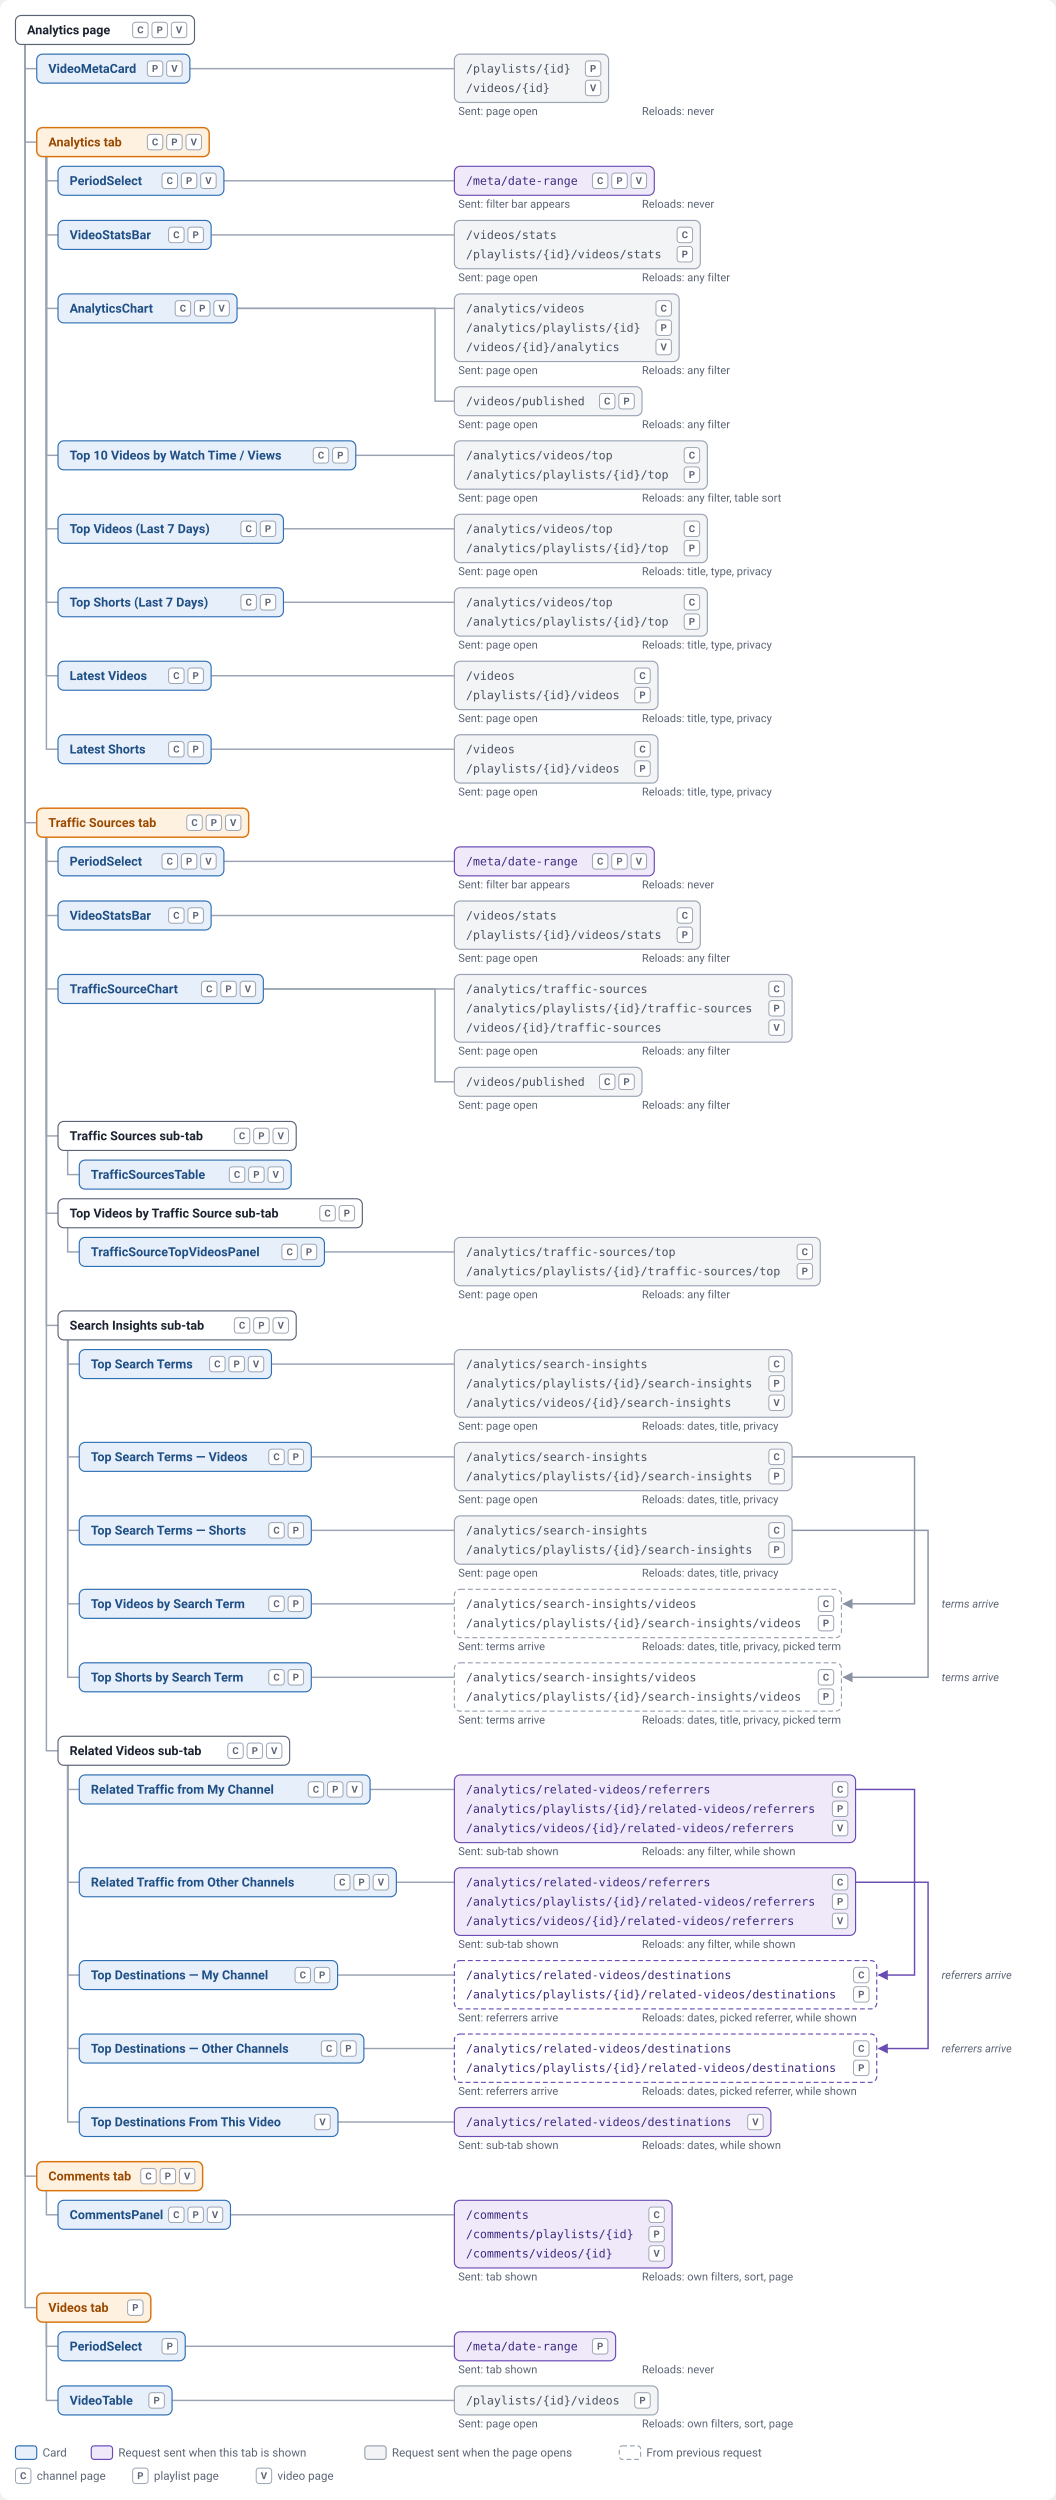
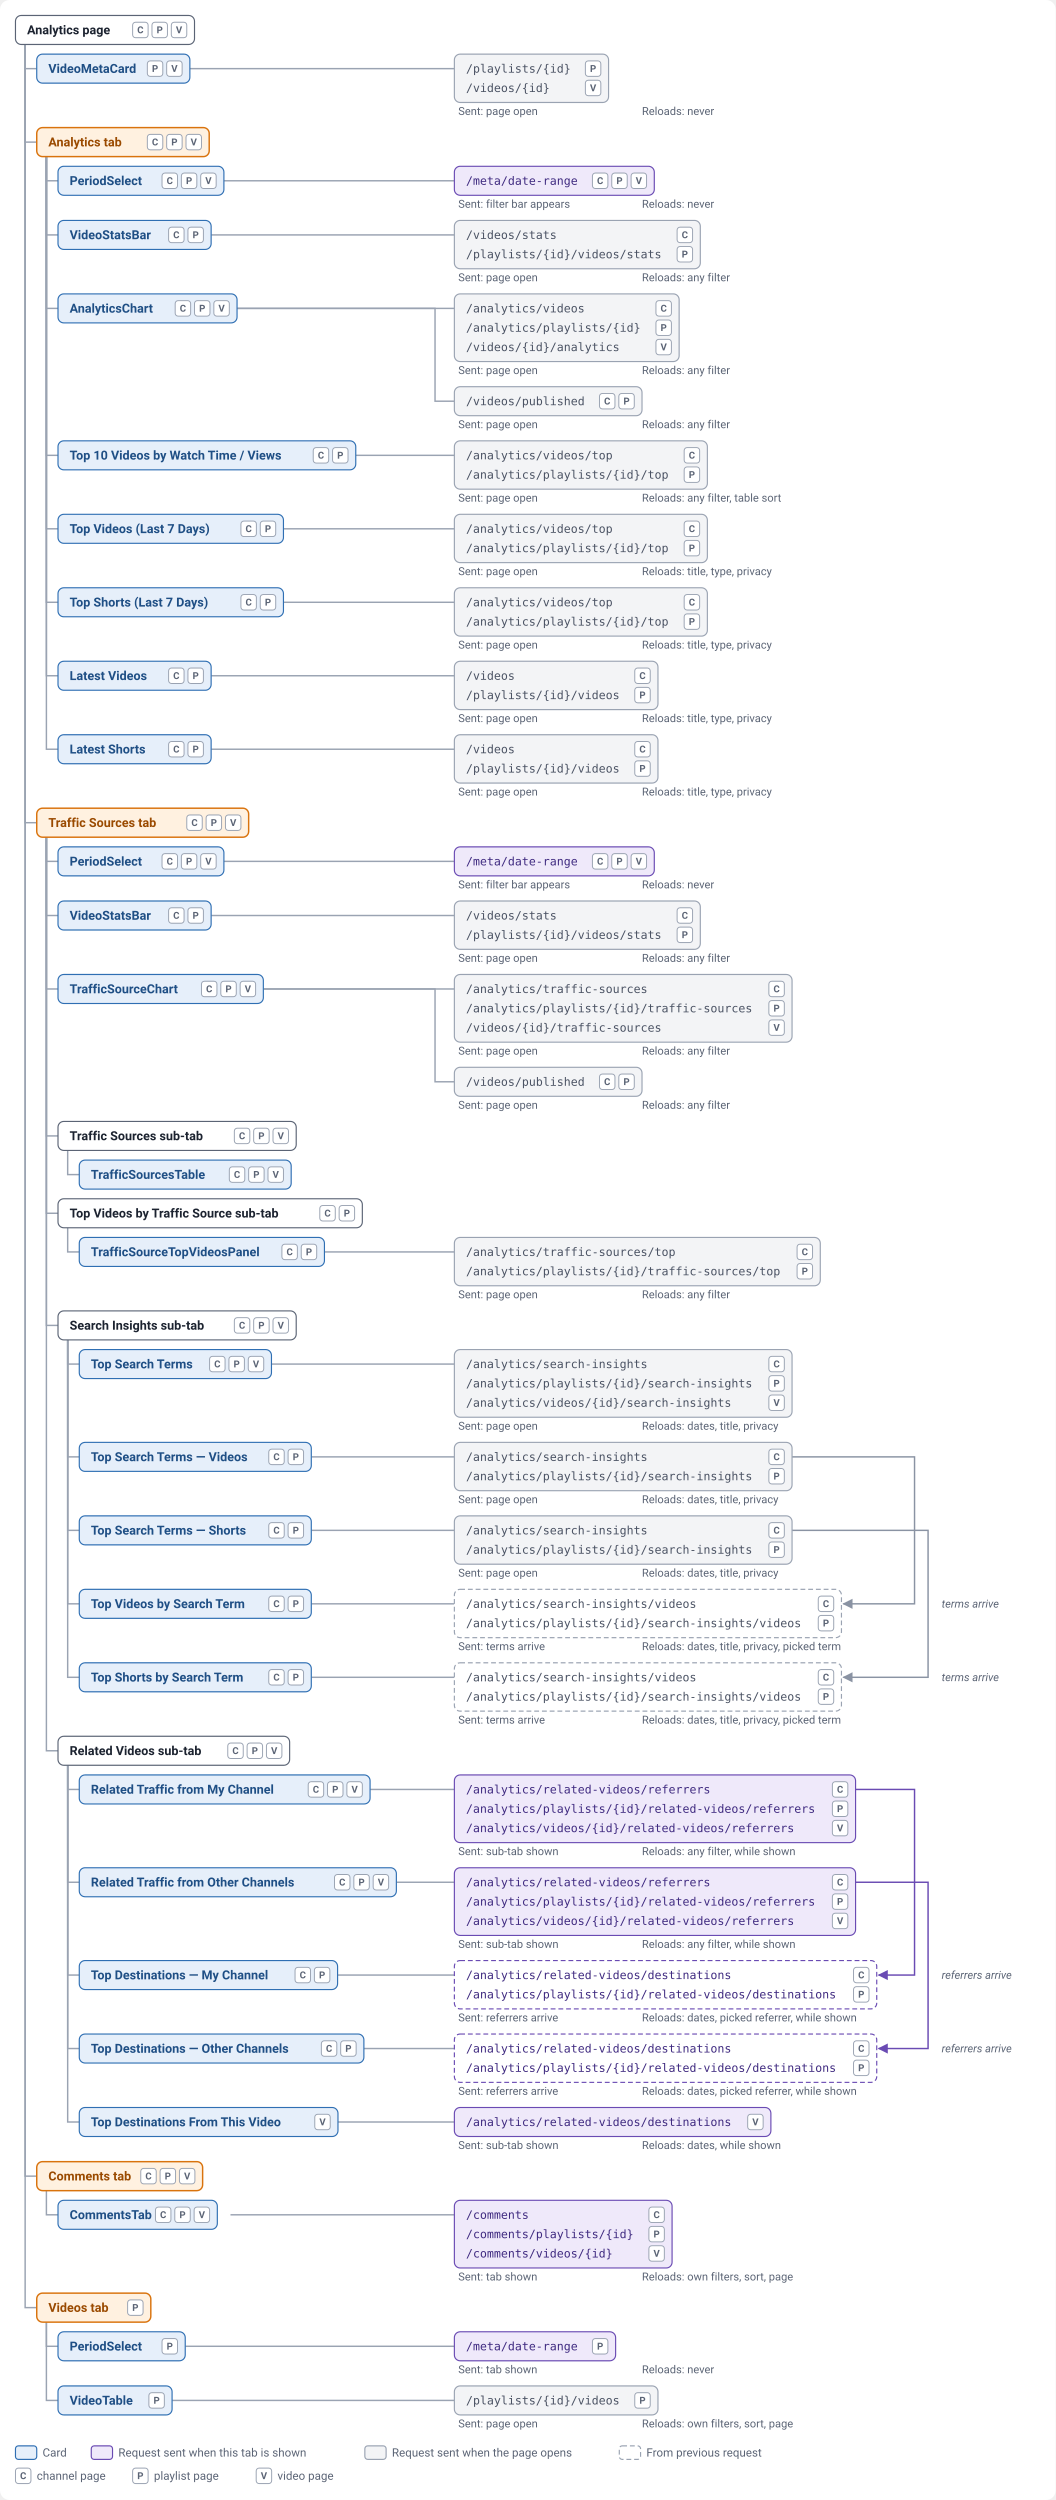
<svg xmlns="http://www.w3.org/2000/svg" width="1092" height="2586" viewBox="0 0 1092 2586" role="img" aria-label="Requests behind every part of the Analytics pages">
  <style>
  .bg { fill: #ffffff; }
  text { font-family: system-ui, -apple-system, "Segoe UI", Roboto, Arial, sans-serif; font-size: 13px; dominant-baseline: central; }
  .mono { font-family: ui-monospace, SFMono-Regular, Menlo, Consolas, monospace; font-size: 12px; }
  .edge { fill: none; stroke: #9aa3b2; stroke-width: 1.5; }
  .follow { fill: none; stroke: #6a4bb3; stroke-width: 1.5; }
  .follow-head { fill: #6a4bb3; }
  .follow.quiet { stroke: #8a93a3; } .follow-head.quiet { fill: #8a93a3; }
  .edge-label { font-size: 11.5px; font-style: italic; fill: #5b6475; }
  .note { font-size: 11.5px; fill: #5b6475; }
  .page rect, .sub rect { fill: #ffffff; stroke: #5b6475; stroke-width: 1.2; }
  .page text, .sub text { fill: #1c2330; font-weight: 600; }
  .card rect { fill: #e6effa; stroke: #2f6fb3; stroke-width: 1.2; } .card text { fill: #1f4f85; font-weight: 600; }
  .tab rect { fill: #fff1e0; stroke: #d9730d; stroke-width: 1.5; } .tab text { fill: #9a4a00; font-weight: 700; }
  .fire rect { fill: #efe9fa; stroke: #6a4bb3; stroke-width: 1.2; } .fire text { fill: #3f2a80; }
  .fire-after rect { fill: #ffffff; stroke: #6a4bb3; stroke-width: 1.2; stroke-dasharray: 5 3; } .fire-after text { fill: #3f2a80; }
  .press rect { fill: #e3f4ea; stroke: #2e8b57; stroke-width: 1.2; } .press text { fill: #1d5e3a; }
  .press-after rect { fill: #ffffff; stroke: #2e8b57; stroke-width: 1.2; stroke-dasharray: 5 3; } .press-after text { fill: #1d5e3a; }
  .follow.press { stroke: #2e8b57; } .follow-head.press { fill: #2e8b57; }
  .eager rect { fill: #f3f4f6; stroke: #9aa3b2; stroke-width: 1.2; } .eager text { fill: #4a5263; }
  .eager-after rect { fill: #ffffff; stroke: #9aa3b2; stroke-width: 1.2; stroke-dasharray: 5 3; } .eager-after text { fill: #4a5263; }
  .after rect { fill: none; stroke: #9aa3b2; stroke-width: 1.2; stroke-dasharray: 5 3; }
  g rect.badge { fill: #ffffff; stroke: #9aa3b2; stroke-width: 1; stroke-dasharray: none; }
  g text.badge-text { font-size: 10px; font-weight: 700; font-style: normal; fill: #5b6475; text-anchor: middle; }
  .legend-text { font-size: 12px; fill: #5b6475; }
  @media (prefers-color-scheme: dark) {
    .bg { fill: #1a1f27; } .edge { stroke: #5b6475; } .edge-label, .note, .legend-text { fill: #9aa3b2; }
    .follow { stroke: #b9a2f5; } .follow-head { fill: #b9a2f5; }
    .follow.quiet { stroke: #7a8394; } .follow-head.quiet { fill: #7a8394; }
    .page rect, .sub rect { fill: #1a1f27; stroke: #9aa3b2; }
    .page text, .sub text { fill: #e6e9ef; }
    .card rect { fill: #1b2a3d; stroke: #7db3ef; } .card text { fill: #a9cdf5; }
    .tab rect { fill: #3a2410; stroke: #f0a050; } .tab text { fill: #ffc58a; }
    .fire rect { fill: #2a2340; stroke: #b9a2f5; } .fire text { fill: #d6c9fb; }
    .fire-after rect { fill: #1a1f27; stroke: #b9a2f5; } .fire-after text { fill: #d6c9fb; }
    .press rect { fill: #17301f; stroke: #6fcf97; } .press text { fill: #a8e6c1; }
    .press-after rect { fill: #1a1f27; stroke: #6fcf97; } .press-after text { fill: #a8e6c1; }
    .follow.press { stroke: #6fcf97; } .follow-head.press { fill: #6fcf97; }
    .eager rect { fill: #232933; stroke: #5b6475; } .eager text { fill: #b4bccb; }
    .eager-after rect { fill: #1a1f27; stroke: #5b6475; } .eager-after text { fill: #b4bccb; }
    g rect.badge { fill: #1a1f27; stroke: #5b6475; } g text.badge-text { fill: #9aa3b2; }
  }
</style>
  <defs>
    <marker id="follow" viewBox="0 0 10 10" refX="9" refY="5" markerWidth="7" markerHeight="7" orient="auto">
      <path class="follow-head" d="M0,0 L10,5 L0,10 z" />
    </marker>
    <marker id="follow-press" viewBox="0 0 10 10" refX="9" refY="5" markerWidth="7" markerHeight="7" orient="auto">
      <path class="follow-head press" d="M0,0 L10,5 L0,10 z" />
    </marker>
    <marker id="follow-quiet" viewBox="0 0 10 10" refX="9" refY="5" markerWidth="7" markerHeight="7" orient="auto">
      <path class="follow-head quiet" d="M0,0 L10,5 L0,10 z" />
    </marker>
  </defs>
  <rect class="bg" width="1092" height="2586" rx="10" />
  <path class="edge" d="M26,46.0 V71.0 H38" />
  <path class="edge" d="M26,46.0 V147.0 H38" />
  <path class="edge" d="M26,46.0 V851.0 H38" />
  <path class="edge" d="M26,46.0 V2251.0 H38" />
  <path class="edge" d="M26,46.0 V2387.0 H38" />
  <path class="edge" d="M196.4,71.0 H450.0 V71.0 H470.0" />
  <path class="edge" d="M48,162.0 V187.0 H60" />
  <path class="edge" d="M48,162.0 V243.0 H60" />
  <path class="edge" d="M48,162.0 V319.0 H60" />
  <path class="edge" d="M48,162.0 V471.0 H60" />
  <path class="edge" d="M48,162.0 V547.0 H60" />
  <path class="edge" d="M48,162.0 V623.0 H60" />
  <path class="edge" d="M48,162.0 V699.0 H60" />
  <path class="edge" d="M48,162.0 V775.0 H60" />
  <path class="edge" d="M231.6,187.0 H450.0 V187.0 H470.0" />
  <path class="edge" d="M218.4,243.0 H450.0 V243.0 H470.0" />
  <path class="edge" d="M245.2,319.0 H450.0 V319.0 H470.0" />
  <path class="edge" d="M245.2,319.0 H450.0 V415.0 H470.0" />
  <path class="edge" d="M368.0,471.0 H450.0 V471.0 H470.0" />
  <path class="edge" d="M293.2,547.0 H450.0 V547.0 H470.0" />
  <path class="edge" d="M293.2,623.0 H450.0 V623.0 H470.0" />
  <path class="edge" d="M218.4,699.0 H450.0 V699.0 H470.0" />
  <path class="edge" d="M218.4,775.0 H450.0 V775.0 H470.0" />
  <path class="edge" d="M48,866.0 V891.0 H60" />
  <path class="edge" d="M48,866.0 V947.0 H60" />
  <path class="edge" d="M48,866.0 V1023.0 H60" />
  <path class="edge" d="M48,866.0 V1175.0 H60" />
  <path class="edge" d="M48,866.0 V1255.0 H60" />
  <path class="edge" d="M48,866.0 V1371.0 H60" />
  <path class="edge" d="M48,866.0 V1811.0 H60" />
  <path class="edge" d="M231.6,891.0 H450.0 V891.0 H470.0" />
  <path class="edge" d="M218.4,947.0 H450.0 V947.0 H470.0" />
  <path class="edge" d="M272.4,1023.0 H450.0 V1023.0 H470.0" />
  <path class="edge" d="M272.4,1023.0 H450.0 V1119.0 H470.0" />
  <path class="edge" d="M70,1190.0 V1215.0 H82" />
  <path class="edge" d="M70,1270.0 V1295.0 H82" />
  <path class="edge" d="M335.6,1295.0 H450.0 V1295.0 H470.0" />
  <path class="edge" d="M70,1386.0 V1411.0 H82" />
  <path class="edge" d="M70,1386.0 V1507.0 H82" />
  <path class="edge" d="M70,1386.0 V1583.0 H82" />
  <path class="edge" d="M70,1386.0 V1659.0 H82" />
  <path class="edge" d="M70,1386.0 V1735.0 H82" />
  <path class="edge" d="M280.8,1411.0 H450.0 V1411.0 H470.0" />
  <path class="edge" d="M322.0,1507.0 H450.0 V1507.0 H470.0" />
  <path class="edge" d="M322.0,1583.0 H450.0 V1583.0 H470.0" />
  <path class="edge" d="M322.0,1659.0 H450.0 V1659.0 H470.0" />
  <path class="edge" d="M322.0,1735.0 H450.0 V1735.0 H470.0" />
  <path class="edge" d="M70,1826.0 V1851.0 H82" />
  <path class="edge" d="M70,1826.0 V1947.0 H82" />
  <path class="edge" d="M70,1826.0 V2043.0 H82" />
  <path class="edge" d="M70,1826.0 V2119.0 H82" />
  <path class="edge" d="M70,1826.0 V2195.0 H82" />
  <path class="edge" d="M382.8,1851.0 H450.0 V1851.0 H470.0" />
  <path class="edge" d="M410.0,1947.0 H450.0 V1947.0 H470.0" />
  <path class="edge" d="M349.2,2043.0 H450.0 V2043.0 H470.0" />
  <path class="edge" d="M376.4,2119.0 H450.0 V2119.0 H470.0" />
  <path class="edge" d="M349.6,2195.0 H450.0 V2195.0 H470.0" />
  <path class="edge" d="M48,2266.0 V2291.0 H60" />
  <path class="edge" d="M238.4,2291.0 H450.0 V2291.0 H470.0" />
  <path class="edge" d="M48,2402.0 V2427.0 H60" />
  <path class="edge" d="M48,2402.0 V2483.0 H60" />
  <path class="edge" d="M191.6,2427.0 H450.0 V2427.0 H470.0" />
  <path class="edge" d="M178.0,2483.0 H450.0 V2483.0 H470.0" />
  <path class="follow quiet" d="M819.3,1507.0 H946.0 V1659.0 H872.4" marker-end="url(#follow-quiet)" />
  <text class="edge-label" x="974.0" y="1659.0">terms arrive</text>
  <path class="follow quiet" d="M819.3,1583.0 H960.0 V1735.0 H872.4" marker-end="url(#follow-quiet)" />
  <text class="edge-label" x="974.0" y="1735.0">terms arrive</text>
  <path class="follow" d="M885.0,1851.0 H946.0 V2043.0 H908.9" marker-end="url(#follow)" />
  <text class="edge-label" x="974.0" y="2043.0">referrers arrive</text>
  <path class="follow" d="M885.0,1947.0 H960.0 V2119.0 H908.9" marker-end="url(#follow)" />
  <text class="edge-label" x="974.0" y="2119.0">referrers arrive</text>
  <g class="page">
    <rect x="16" y="16.0" width="185.2" height="30" rx="6" />
    <text x="28" y="31.0">Analytics page</text>
    <rect class="badge" x="137.2" y="23.0" width="16" height="16" rx="3" />
    <text class="badge-text" x="145.2" y="31.0">C</text>
    <rect class="badge" x="157.2" y="23.0" width="16" height="16" rx="3" />
    <text class="badge-text" x="165.2" y="31.0">P</text>
    <rect class="badge" x="177.2" y="23.0" width="16" height="16" rx="3" />
    <text class="badge-text" x="185.2" y="31.0">V</text>
  </g>
  <g class="card">
    <rect x="38" y="56.0" width="158.4" height="30" rx="6" />
    <text x="50" y="71.0">VideoMetaCard</text>
    <rect class="badge" x="152.4" y="63.0" width="16" height="16" rx="3" />
    <text class="badge-text" x="160.4" y="71.0">P</text>
    <rect class="badge" x="172.4" y="63.0" width="16" height="16" rx="3" />
    <text class="badge-text" x="180.4" y="71.0">V</text>
  </g>
  <g class="eager">
    <rect x="470.0" y="56.0" width="159.5" height="50" rx="6" />
    <text class="mono" x="482.0" y="71.0">/playlists/{id}</text>
    <rect class="badge" x="605.5" y="63.0" width="16" height="16" rx="3" />
    <text class="badge-text" x="613.5" y="71.0">P</text>
    <text class="mono" x="482.0" y="91.0">/videos/{id}</text>
    <rect class="badge" x="605.5" y="83.0" width="16" height="16" rx="3" />
    <text class="badge-text" x="613.5" y="91.0">V</text>
  </g>
  <text class="note" x="474.0" y="115.0">Sent: page open</text>
  <text class="note" x="664.0" y="115.0">Reloads: never</text>
  <g class="tab">
    <rect x="38" y="132.0" width="178.4" height="30" rx="6" />
    <text x="50" y="147.0">Analytics tab</text>
    <rect class="badge" x="152.4" y="139.0" width="16" height="16" rx="3" />
    <text class="badge-text" x="160.4" y="147.0">C</text>
    <rect class="badge" x="172.4" y="139.0" width="16" height="16" rx="3" />
    <text class="badge-text" x="180.4" y="147.0">P</text>
    <rect class="badge" x="192.4" y="139.0" width="16" height="16" rx="3" />
    <text class="badge-text" x="200.4" y="147.0">V</text>
  </g>
  <g class="card">
    <rect x="60" y="172.0" width="171.6" height="30" rx="6" />
    <text x="72" y="187.0">PeriodSelect</text>
    <rect class="badge" x="167.6" y="179.0" width="16" height="16" rx="3" />
    <text class="badge-text" x="175.6" y="187.0">C</text>
    <rect class="badge" x="187.6" y="179.0" width="16" height="16" rx="3" />
    <text class="badge-text" x="195.6" y="187.0">P</text>
    <rect class="badge" x="207.6" y="179.0" width="16" height="16" rx="3" />
    <text class="badge-text" x="215.6" y="187.0">V</text>
  </g>
  <g class="fire">
    <rect x="470.0" y="172.0" width="206.8" height="30" rx="6" />
    <text class="mono" x="482.0" y="187.0">/meta/date-range</text>
    <rect class="badge" x="612.8" y="179.0" width="16" height="16" rx="3" />
    <text class="badge-text" x="620.8" y="187.0">C</text>
    <rect class="badge" x="632.8" y="179.0" width="16" height="16" rx="3" />
    <text class="badge-text" x="640.8" y="187.0">P</text>
    <rect class="badge" x="652.8" y="179.0" width="16" height="16" rx="3" />
    <text class="badge-text" x="660.8" y="187.0">V</text>
  </g>
  <text class="note" x="474.0" y="211.0">Sent: filter bar appears</text>
  <text class="note" x="664.0" y="211.0">Reloads: never</text>
  <g class="card">
    <rect x="60" y="228.0" width="158.4" height="30" rx="6" />
    <text x="72" y="243.0">VideoStatsBar</text>
    <rect class="badge" x="174.4" y="235.0" width="16" height="16" rx="3" />
    <text class="badge-text" x="182.4" y="243.0">C</text>
    <rect class="badge" x="194.4" y="235.0" width="16" height="16" rx="3" />
    <text class="badge-text" x="202.4" y="243.0">P</text>
  </g>
  <g class="eager">
    <rect x="470.0" y="228.0" width="254.4" height="50" rx="6" />
    <text class="mono" x="482.0" y="243.0">/videos/stats</text>
    <rect class="badge" x="700.4" y="235.0" width="16" height="16" rx="3" />
    <text class="badge-text" x="708.4" y="243.0">C</text>
    <text class="mono" x="482.0" y="263.0">/playlists/{id}/videos/stats</text>
    <rect class="badge" x="700.4" y="255.0" width="16" height="16" rx="3" />
    <text class="badge-text" x="708.4" y="263.0">P</text>
  </g>
  <text class="note" x="474.0" y="287.0">Sent: page open</text>
  <text class="note" x="664.0" y="287.0">Reloads: any filter</text>
  <g class="card">
    <rect x="60" y="304.0" width="185.2" height="30" rx="6" />
    <text x="72" y="319.0">AnalyticsChart</text>
    <rect class="badge" x="181.2" y="311.0" width="16" height="16" rx="3" />
    <text class="badge-text" x="189.2" y="319.0">C</text>
    <rect class="badge" x="201.2" y="311.0" width="16" height="16" rx="3" />
    <text class="badge-text" x="209.2" y="319.0">P</text>
    <rect class="badge" x="221.2" y="311.0" width="16" height="16" rx="3" />
    <text class="badge-text" x="229.2" y="319.0">V</text>
  </g>
  <g class="eager">
    <rect x="470.0" y="304.0" width="232.5" height="70" rx="6" />
    <text class="mono" x="482.0" y="319.0">/analytics/videos</text>
    <rect class="badge" x="678.5" y="311.0" width="16" height="16" rx="3" />
    <text class="badge-text" x="686.5" y="319.0">C</text>
    <text class="mono" x="482.0" y="339.0">/analytics/playlists/{id}</text>
    <rect class="badge" x="678.5" y="331.0" width="16" height="16" rx="3" />
    <text class="badge-text" x="686.5" y="339.0">P</text>
    <text class="mono" x="482.0" y="359.0">/videos/{id}/analytics</text>
    <rect class="badge" x="678.5" y="351.0" width="16" height="16" rx="3" />
    <text class="badge-text" x="686.5" y="359.0">V</text>
  </g>
  <text class="note" x="474.0" y="383.0">Sent: page open</text>
  <text class="note" x="664.0" y="383.0">Reloads: any filter</text>
  <g class="eager">
    <rect x="470.0" y="400.0" width="194.1" height="30" rx="6" />
    <text class="mono" x="482.0" y="415.0">/videos/published</text>
    <rect class="badge" x="620.1" y="407.0" width="16" height="16" rx="3" />
    <text class="badge-text" x="628.1" y="415.0">C</text>
    <rect class="badge" x="640.1" y="407.0" width="16" height="16" rx="3" />
    <text class="badge-text" x="648.1" y="415.0">P</text>
  </g>
  <text class="note" x="474.0" y="439.0">Sent: page open</text>
  <text class="note" x="664.0" y="439.0">Reloads: any filter</text>
  <g class="card">
    <rect x="60" y="456.0" width="308.0" height="30" rx="6" />
    <text x="72" y="471.0">Top 10 Videos by Watch Time / Views</text>
    <rect class="badge" x="324.0" y="463.0" width="16" height="16" rx="3" />
    <text class="badge-text" x="332.0" y="471.0">C</text>
    <rect class="badge" x="344.0" y="463.0" width="16" height="16" rx="3" />
    <text class="badge-text" x="352.0" y="471.0">P</text>
  </g>
  <g class="eager">
    <rect x="470.0" y="456.0" width="261.7" height="50" rx="6" />
    <text class="mono" x="482.0" y="471.0">/analytics/videos/top</text>
    <rect class="badge" x="707.7" y="463.0" width="16" height="16" rx="3" />
    <text class="badge-text" x="715.7" y="471.0">C</text>
    <text class="mono" x="482.0" y="491.0">/analytics/playlists/{id}/top</text>
    <rect class="badge" x="707.7" y="483.0" width="16" height="16" rx="3" />
    <text class="badge-text" x="715.7" y="491.0">P</text>
  </g>
  <text class="note" x="474.0" y="515.0">Sent: page open</text>
  <text class="note" x="664.0" y="515.0">Reloads: any filter, table sort</text>
  <g class="card">
    <rect x="60" y="532.0" width="233.2" height="30" rx="6" />
    <text x="72" y="547.0">Top Videos (Last 7 Days)</text>
    <rect class="badge" x="249.2" y="539.0" width="16" height="16" rx="3" />
    <text class="badge-text" x="257.2" y="547.0">C</text>
    <rect class="badge" x="269.2" y="539.0" width="16" height="16" rx="3" />
    <text class="badge-text" x="277.2" y="547.0">P</text>
  </g>
  <g class="eager">
    <rect x="470.0" y="532.0" width="261.7" height="50" rx="6" />
    <text class="mono" x="482.0" y="547.0">/analytics/videos/top</text>
    <rect class="badge" x="707.7" y="539.0" width="16" height="16" rx="3" />
    <text class="badge-text" x="715.7" y="547.0">C</text>
    <text class="mono" x="482.0" y="567.0">/analytics/playlists/{id}/top</text>
    <rect class="badge" x="707.7" y="559.0" width="16" height="16" rx="3" />
    <text class="badge-text" x="715.7" y="567.0">P</text>
  </g>
  <text class="note" x="474.0" y="591.0">Sent: page open</text>
  <text class="note" x="664.0" y="591.0">Reloads: title, type, privacy</text>
  <g class="card">
    <rect x="60" y="608.0" width="233.2" height="30" rx="6" />
    <text x="72" y="623.0">Top Shorts (Last 7 Days)</text>
    <rect class="badge" x="249.2" y="615.0" width="16" height="16" rx="3" />
    <text class="badge-text" x="257.2" y="623.0">C</text>
    <rect class="badge" x="269.2" y="615.0" width="16" height="16" rx="3" />
    <text class="badge-text" x="277.2" y="623.0">P</text>
  </g>
  <g class="eager">
    <rect x="470.0" y="608.0" width="261.7" height="50" rx="6" />
    <text class="mono" x="482.0" y="623.0">/analytics/videos/top</text>
    <rect class="badge" x="707.7" y="615.0" width="16" height="16" rx="3" />
    <text class="badge-text" x="715.7" y="623.0">C</text>
    <text class="mono" x="482.0" y="643.0">/analytics/playlists/{id}/top</text>
    <rect class="badge" x="707.7" y="635.0" width="16" height="16" rx="3" />
    <text class="badge-text" x="715.7" y="643.0">P</text>
  </g>
  <text class="note" x="474.0" y="667.0">Sent: page open</text>
  <text class="note" x="664.0" y="667.0">Reloads: title, type, privacy</text>
  <g class="card">
    <rect x="60" y="684.0" width="158.4" height="30" rx="6" />
    <text x="72" y="699.0">Latest Videos</text>
    <rect class="badge" x="174.4" y="691.0" width="16" height="16" rx="3" />
    <text class="badge-text" x="182.4" y="699.0">C</text>
    <rect class="badge" x="194.4" y="691.0" width="16" height="16" rx="3" />
    <text class="badge-text" x="202.4" y="699.0">P</text>
  </g>
  <g class="eager">
    <rect x="470.0" y="684.0" width="210.6" height="50" rx="6" />
    <text class="mono" x="482.0" y="699.0">/videos</text>
    <rect class="badge" x="656.6" y="691.0" width="16" height="16" rx="3" />
    <text class="badge-text" x="664.6" y="699.0">C</text>
    <text class="mono" x="482.0" y="719.0">/playlists/{id}/videos</text>
    <rect class="badge" x="656.6" y="711.0" width="16" height="16" rx="3" />
    <text class="badge-text" x="664.6" y="719.0">P</text>
  </g>
  <text class="note" x="474.0" y="743.0">Sent: page open</text>
  <text class="note" x="664.0" y="743.0">Reloads: title, type, privacy</text>
  <g class="card">
    <rect x="60" y="760.0" width="158.4" height="30" rx="6" />
    <text x="72" y="775.0">Latest Shorts</text>
    <rect class="badge" x="174.4" y="767.0" width="16" height="16" rx="3" />
    <text class="badge-text" x="182.4" y="775.0">C</text>
    <rect class="badge" x="194.4" y="767.0" width="16" height="16" rx="3" />
    <text class="badge-text" x="202.4" y="775.0">P</text>
  </g>
  <g class="eager">
    <rect x="470.0" y="760.0" width="210.6" height="50" rx="6" />
    <text class="mono" x="482.0" y="775.0">/videos</text>
    <rect class="badge" x="656.6" y="767.0" width="16" height="16" rx="3" />
    <text class="badge-text" x="664.6" y="775.0">C</text>
    <text class="mono" x="482.0" y="795.0">/playlists/{id}/videos</text>
    <rect class="badge" x="656.6" y="787.0" width="16" height="16" rx="3" />
    <text class="badge-text" x="664.6" y="795.0">P</text>
  </g>
  <text class="note" x="474.0" y="819.0">Sent: page open</text>
  <text class="note" x="664.0" y="819.0">Reloads: title, type, privacy</text>
  <g class="tab">
    <rect x="38" y="836.0" width="219.2" height="30" rx="6" />
    <text x="50" y="851.0">Traffic Sources tab</text>
    <rect class="badge" x="193.2" y="843.0" width="16" height="16" rx="3" />
    <text class="badge-text" x="201.2" y="851.0">C</text>
    <rect class="badge" x="213.2" y="843.0" width="16" height="16" rx="3" />
    <text class="badge-text" x="221.2" y="851.0">P</text>
    <rect class="badge" x="233.2" y="843.0" width="16" height="16" rx="3" />
    <text class="badge-text" x="241.2" y="851.0">V</text>
  </g>
  <g class="card">
    <rect x="60" y="876.0" width="171.6" height="30" rx="6" />
    <text x="72" y="891.0">PeriodSelect</text>
    <rect class="badge" x="167.6" y="883.0" width="16" height="16" rx="3" />
    <text class="badge-text" x="175.6" y="891.0">C</text>
    <rect class="badge" x="187.6" y="883.0" width="16" height="16" rx="3" />
    <text class="badge-text" x="195.6" y="891.0">P</text>
    <rect class="badge" x="207.6" y="883.0" width="16" height="16" rx="3" />
    <text class="badge-text" x="215.6" y="891.0">V</text>
  </g>
  <g class="fire">
    <rect x="470.0" y="876.0" width="206.8" height="30" rx="6" />
    <text class="mono" x="482.0" y="891.0">/meta/date-range</text>
    <rect class="badge" x="612.8" y="883.0" width="16" height="16" rx="3" />
    <text class="badge-text" x="620.8" y="891.0">C</text>
    <rect class="badge" x="632.8" y="883.0" width="16" height="16" rx="3" />
    <text class="badge-text" x="640.8" y="891.0">P</text>
    <rect class="badge" x="652.8" y="883.0" width="16" height="16" rx="3" />
    <text class="badge-text" x="660.8" y="891.0">V</text>
  </g>
  <text class="note" x="474.0" y="915.0">Sent: filter bar appears</text>
  <text class="note" x="664.0" y="915.0">Reloads: never</text>
  <g class="card">
    <rect x="60" y="932.0" width="158.4" height="30" rx="6" />
    <text x="72" y="947.0">VideoStatsBar</text>
    <rect class="badge" x="174.4" y="939.0" width="16" height="16" rx="3" />
    <text class="badge-text" x="182.4" y="947.0">C</text>
    <rect class="badge" x="194.4" y="939.0" width="16" height="16" rx="3" />
    <text class="badge-text" x="202.4" y="947.0">P</text>
  </g>
  <g class="eager">
    <rect x="470.0" y="932.0" width="254.4" height="50" rx="6" />
    <text class="mono" x="482.0" y="947.0">/videos/stats</text>
    <rect class="badge" x="700.4" y="939.0" width="16" height="16" rx="3" />
    <text class="badge-text" x="708.4" y="947.0">C</text>
    <text class="mono" x="482.0" y="967.0">/playlists/{id}/videos/stats</text>
    <rect class="badge" x="700.4" y="959.0" width="16" height="16" rx="3" />
    <text class="badge-text" x="708.4" y="967.0">P</text>
  </g>
  <text class="note" x="474.0" y="991.0">Sent: page open</text>
  <text class="note" x="664.0" y="991.0">Reloads: any filter</text>
  <g class="card">
    <rect x="60" y="1008.0" width="212.4" height="30" rx="6" />
    <text x="72" y="1023.0">TrafficSourceChart</text>
    <rect class="badge" x="208.4" y="1015.0" width="16" height="16" rx="3" />
    <text class="badge-text" x="216.4" y="1023.0">C</text>
    <rect class="badge" x="228.4" y="1015.0" width="16" height="16" rx="3" />
    <text class="badge-text" x="236.4" y="1023.0">P</text>
    <rect class="badge" x="248.4" y="1015.0" width="16" height="16" rx="3" />
    <text class="badge-text" x="256.4" y="1023.0">V</text>
  </g>
  <g class="eager">
    <rect x="470.0" y="1008.0" width="349.3" height="70" rx="6" />
    <text class="mono" x="482.0" y="1023.0">/analytics/traffic-sources</text>
    <rect class="badge" x="795.3" y="1015.0" width="16" height="16" rx="3" />
    <text class="badge-text" x="803.3" y="1023.0">C</text>
    <text class="mono" x="482.0" y="1043.0">/analytics/playlists/{id}/traffic-sources</text>
    <rect class="badge" x="795.3" y="1035.0" width="16" height="16" rx="3" />
    <text class="badge-text" x="803.3" y="1043.0">P</text>
    <text class="mono" x="482.0" y="1063.0">/videos/{id}/traffic-sources</text>
    <rect class="badge" x="795.3" y="1055.0" width="16" height="16" rx="3" />
    <text class="badge-text" x="803.3" y="1063.0">V</text>
  </g>
  <text class="note" x="474.0" y="1087.0">Sent: page open</text>
  <text class="note" x="664.0" y="1087.0">Reloads: any filter</text>
  <g class="eager">
    <rect x="470.0" y="1104.0" width="194.1" height="30" rx="6" />
    <text class="mono" x="482.0" y="1119.0">/videos/published</text>
    <rect class="badge" x="620.1" y="1111.0" width="16" height="16" rx="3" />
    <text class="badge-text" x="628.1" y="1119.0">C</text>
    <rect class="badge" x="640.1" y="1111.0" width="16" height="16" rx="3" />
    <text class="badge-text" x="648.1" y="1119.0">P</text>
  </g>
  <text class="note" x="474.0" y="1143.0">Sent: page open</text>
  <text class="note" x="664.0" y="1143.0">Reloads: any filter</text>
  <g class="sub">
    <rect x="60" y="1160.0" width="246.4" height="30" rx="6" />
    <text x="72" y="1175.0">Traffic Sources sub-tab</text>
    <rect class="badge" x="242.4" y="1167.0" width="16" height="16" rx="3" />
    <text class="badge-text" x="250.4" y="1175.0">C</text>
    <rect class="badge" x="262.4" y="1167.0" width="16" height="16" rx="3" />
    <text class="badge-text" x="270.4" y="1175.0">P</text>
    <rect class="badge" x="282.4" y="1167.0" width="16" height="16" rx="3" />
    <text class="badge-text" x="290.4" y="1175.0">V</text>
  </g>
  <g class="card">
    <rect x="82" y="1200.0" width="219.2" height="30" rx="6" />
    <text x="94" y="1215.0">TrafficSourcesTable</text>
    <rect class="badge" x="237.2" y="1207.0" width="16" height="16" rx="3" />
    <text class="badge-text" x="245.2" y="1215.0">C</text>
    <rect class="badge" x="257.2" y="1207.0" width="16" height="16" rx="3" />
    <text class="badge-text" x="265.2" y="1215.0">P</text>
    <rect class="badge" x="277.2" y="1207.0" width="16" height="16" rx="3" />
    <text class="badge-text" x="285.2" y="1215.0">V</text>
  </g>
  <g class="sub">
    <rect x="60" y="1240.0" width="314.8" height="30" rx="6" />
    <text x="72" y="1255.0">Top Videos by Traffic Source sub-tab</text>
    <rect class="badge" x="330.8" y="1247.0" width="16" height="16" rx="3" />
    <text class="badge-text" x="338.8" y="1255.0">C</text>
    <rect class="badge" x="350.8" y="1247.0" width="16" height="16" rx="3" />
    <text class="badge-text" x="358.8" y="1255.0">P</text>
  </g>
  <g class="card">
    <rect x="82" y="1280.0" width="253.6" height="30" rx="6" />
    <text x="94" y="1295.0">TrafficSourceTopVideosPanel</text>
    <rect class="badge" x="291.6" y="1287.0" width="16" height="16" rx="3" />
    <text class="badge-text" x="299.6" y="1295.0">C</text>
    <rect class="badge" x="311.6" y="1287.0" width="16" height="16" rx="3" />
    <text class="badge-text" x="319.6" y="1295.0">P</text>
  </g>
  <g class="eager">
    <rect x="470.0" y="1280.0" width="378.5" height="50" rx="6" />
    <text class="mono" x="482.0" y="1295.0">/analytics/traffic-sources/top</text>
    <rect class="badge" x="824.5" y="1287.0" width="16" height="16" rx="3" />
    <text class="badge-text" x="832.5" y="1295.0">C</text>
    <text class="mono" x="482.0" y="1315.0">/analytics/playlists/{id}/traffic-sources/top</text>
    <rect class="badge" x="824.5" y="1307.0" width="16" height="16" rx="3" />
    <text class="badge-text" x="832.5" y="1315.0">P</text>
  </g>
  <text class="note" x="474.0" y="1339.0">Sent: page open</text>
  <text class="note" x="664.0" y="1339.0">Reloads: any filter</text>
  <g class="sub">
    <rect x="60" y="1356.0" width="246.4" height="30" rx="6" />
    <text x="72" y="1371.0">Search Insights sub-tab</text>
    <rect class="badge" x="242.4" y="1363.0" width="16" height="16" rx="3" />
    <text class="badge-text" x="250.4" y="1371.0">C</text>
    <rect class="badge" x="262.4" y="1363.0" width="16" height="16" rx="3" />
    <text class="badge-text" x="270.4" y="1371.0">P</text>
    <rect class="badge" x="282.4" y="1363.0" width="16" height="16" rx="3" />
    <text class="badge-text" x="290.4" y="1371.0">V</text>
  </g>
  <g class="card">
    <rect x="82" y="1396.0" width="198.8" height="30" rx="6" />
    <text x="94" y="1411.0">Top Search Terms</text>
    <rect class="badge" x="216.8" y="1403.0" width="16" height="16" rx="3" />
    <text class="badge-text" x="224.8" y="1411.0">C</text>
    <rect class="badge" x="236.8" y="1403.0" width="16" height="16" rx="3" />
    <text class="badge-text" x="244.8" y="1411.0">P</text>
    <rect class="badge" x="256.8" y="1403.0" width="16" height="16" rx="3" />
    <text class="badge-text" x="264.8" y="1411.0">V</text>
  </g>
  <g class="eager">
    <rect x="470.0" y="1396.0" width="349.3" height="70" rx="6" />
    <text class="mono" x="482.0" y="1411.0">/analytics/search-insights</text>
    <rect class="badge" x="795.3" y="1403.0" width="16" height="16" rx="3" />
    <text class="badge-text" x="803.3" y="1411.0">C</text>
    <text class="mono" x="482.0" y="1431.0">/analytics/playlists/{id}/search-insights</text>
    <rect class="badge" x="795.3" y="1423.0" width="16" height="16" rx="3" />
    <text class="badge-text" x="803.3" y="1431.0">P</text>
    <text class="mono" x="482.0" y="1451.0">/analytics/videos/{id}/search-insights</text>
    <rect class="badge" x="795.3" y="1443.0" width="16" height="16" rx="3" />
    <text class="badge-text" x="803.3" y="1451.0">V</text>
  </g>
  <text class="note" x="474.0" y="1475.0">Sent: page open</text>
  <text class="note" x="664.0" y="1475.0">Reloads: dates, title, privacy</text>
  <g class="card">
    <rect x="82" y="1492.0" width="240.0" height="30" rx="6" />
    <text x="94" y="1507.0">Top Search Terms — Videos</text>
    <rect class="badge" x="278.0" y="1499.0" width="16" height="16" rx="3" />
    <text class="badge-text" x="286.0" y="1507.0">C</text>
    <rect class="badge" x="298.0" y="1499.0" width="16" height="16" rx="3" />
    <text class="badge-text" x="306.0" y="1507.0">P</text>
  </g>
  <g class="eager">
    <rect x="470.0" y="1492.0" width="349.3" height="50" rx="6" />
    <text class="mono" x="482.0" y="1507.0">/analytics/search-insights</text>
    <rect class="badge" x="795.3" y="1499.0" width="16" height="16" rx="3" />
    <text class="badge-text" x="803.3" y="1507.0">C</text>
    <text class="mono" x="482.0" y="1527.0">/analytics/playlists/{id}/search-insights</text>
    <rect class="badge" x="795.3" y="1519.0" width="16" height="16" rx="3" />
    <text class="badge-text" x="803.3" y="1527.0">P</text>
  </g>
  <text class="note" x="474.0" y="1551.0">Sent: page open</text>
  <text class="note" x="664.0" y="1551.0">Reloads: dates, title, privacy</text>
  <g class="card">
    <rect x="82" y="1568.0" width="240.0" height="30" rx="6" />
    <text x="94" y="1583.0">Top Search Terms — Shorts</text>
    <rect class="badge" x="278.0" y="1575.0" width="16" height="16" rx="3" />
    <text class="badge-text" x="286.0" y="1583.0">C</text>
    <rect class="badge" x="298.0" y="1575.0" width="16" height="16" rx="3" />
    <text class="badge-text" x="306.0" y="1583.0">P</text>
  </g>
  <g class="eager">
    <rect x="470.0" y="1568.0" width="349.3" height="50" rx="6" />
    <text class="mono" x="482.0" y="1583.0">/analytics/search-insights</text>
    <rect class="badge" x="795.3" y="1575.0" width="16" height="16" rx="3" />
    <text class="badge-text" x="803.3" y="1583.0">C</text>
    <text class="mono" x="482.0" y="1603.0">/analytics/playlists/{id}/search-insights</text>
    <rect class="badge" x="795.3" y="1595.0" width="16" height="16" rx="3" />
    <text class="badge-text" x="803.3" y="1603.0">P</text>
  </g>
  <text class="note" x="474.0" y="1627.0">Sent: page open</text>
  <text class="note" x="664.0" y="1627.0">Reloads: dates, title, privacy</text>
  <g class="card">
    <rect x="82" y="1644.0" width="240.0" height="30" rx="6" />
    <text x="94" y="1659.0">Top Videos by Search Term</text>
    <rect class="badge" x="278.0" y="1651.0" width="16" height="16" rx="3" />
    <text class="badge-text" x="286.0" y="1659.0">C</text>
    <rect class="badge" x="298.0" y="1651.0" width="16" height="16" rx="3" />
    <text class="badge-text" x="306.0" y="1659.0">P</text>
  </g>
  <g class="eager-after">
    <rect x="470.0" y="1644.0" width="400.4" height="50" rx="6" />
    <text class="mono" x="482.0" y="1659.0">/analytics/search-insights/videos</text>
    <rect class="badge" x="846.4" y="1651.0" width="16" height="16" rx="3" />
    <text class="badge-text" x="854.4" y="1659.0">C</text>
    <text class="mono" x="482.0" y="1679.0">/analytics/playlists/{id}/search-insights/videos</text>
    <rect class="badge" x="846.4" y="1671.0" width="16" height="16" rx="3" />
    <text class="badge-text" x="854.4" y="1679.0">P</text>
  </g>
  <text class="note" x="474.0" y="1703.0">Sent: terms arrive</text>
  <text class="note" x="664.0" y="1703.0">Reloads: dates, title, privacy, picked term</text>
  <g class="card">
    <rect x="82" y="1720.0" width="240.0" height="30" rx="6" />
    <text x="94" y="1735.0">Top Shorts by Search Term</text>
    <rect class="badge" x="278.0" y="1727.0" width="16" height="16" rx="3" />
    <text class="badge-text" x="286.0" y="1735.0">C</text>
    <rect class="badge" x="298.0" y="1727.0" width="16" height="16" rx="3" />
    <text class="badge-text" x="306.0" y="1735.0">P</text>
  </g>
  <g class="eager-after">
    <rect x="470.0" y="1720.0" width="400.4" height="50" rx="6" />
    <text class="mono" x="482.0" y="1735.0">/analytics/search-insights/videos</text>
    <rect class="badge" x="846.4" y="1727.0" width="16" height="16" rx="3" />
    <text class="badge-text" x="854.4" y="1735.0">C</text>
    <text class="mono" x="482.0" y="1755.0">/analytics/playlists/{id}/search-insights/videos</text>
    <rect class="badge" x="846.4" y="1747.0" width="16" height="16" rx="3" />
    <text class="badge-text" x="854.4" y="1755.0">P</text>
  </g>
  <text class="note" x="474.0" y="1779.0">Sent: terms arrive</text>
  <text class="note" x="664.0" y="1779.0">Reloads: dates, title, privacy, picked term</text>
  <g class="sub">
    <rect x="60" y="1796.0" width="239.6" height="30" rx="6" />
    <text x="72" y="1811.0">Related Videos sub-tab</text>
    <rect class="badge" x="235.6" y="1803.0" width="16" height="16" rx="3" />
    <text class="badge-text" x="243.6" y="1811.0">C</text>
    <rect class="badge" x="255.6" y="1803.0" width="16" height="16" rx="3" />
    <text class="badge-text" x="263.6" y="1811.0">P</text>
    <rect class="badge" x="275.6" y="1803.0" width="16" height="16" rx="3" />
    <text class="badge-text" x="283.6" y="1811.0">V</text>
  </g>
  <g class="card">
    <rect x="82" y="1836.0" width="300.8" height="30" rx="6" />
    <text x="94" y="1851.0">Related Traffic from My Channel</text>
    <rect class="badge" x="318.8" y="1843.0" width="16" height="16" rx="3" />
    <text class="badge-text" x="326.8" y="1851.0">C</text>
    <rect class="badge" x="338.8" y="1843.0" width="16" height="16" rx="3" />
    <text class="badge-text" x="346.8" y="1851.0">P</text>
    <rect class="badge" x="358.8" y="1843.0" width="16" height="16" rx="3" />
    <text class="badge-text" x="366.8" y="1851.0">V</text>
  </g>
  <g class="fire">
    <rect x="470.0" y="1836.0" width="415.0" height="70" rx="6" />
    <text class="mono" x="482.0" y="1851.0">/analytics/related-videos/referrers</text>
    <rect class="badge" x="861.0" y="1843.0" width="16" height="16" rx="3" />
    <text class="badge-text" x="869.0" y="1851.0">C</text>
    <text class="mono" x="482.0" y="1871.0">/analytics/playlists/{id}/related-videos/referrers</text>
    <rect class="badge" x="861.0" y="1863.0" width="16" height="16" rx="3" />
    <text class="badge-text" x="869.0" y="1871.0">P</text>
    <text class="mono" x="482.0" y="1891.0">/analytics/videos/{id}/related-videos/referrers</text>
    <rect class="badge" x="861.0" y="1883.0" width="16" height="16" rx="3" />
    <text class="badge-text" x="869.0" y="1891.0">V</text>
  </g>
  <text class="note" x="474.0" y="1915.0">Sent: sub-tab shown</text>
  <text class="note" x="664.0" y="1915.0">Reloads: any filter, while shown</text>
  <g class="card">
    <rect x="82" y="1932.0" width="328.0" height="30" rx="6" />
    <text x="94" y="1947.0">Related Traffic from Other Channels</text>
    <rect class="badge" x="346.0" y="1939.0" width="16" height="16" rx="3" />
    <text class="badge-text" x="354.0" y="1947.0">C</text>
    <rect class="badge" x="366.0" y="1939.0" width="16" height="16" rx="3" />
    <text class="badge-text" x="374.0" y="1947.0">P</text>
    <rect class="badge" x="386.0" y="1939.0" width="16" height="16" rx="3" />
    <text class="badge-text" x="394.0" y="1947.0">V</text>
  </g>
  <g class="fire">
    <rect x="470.0" y="1932.0" width="415.0" height="70" rx="6" />
    <text class="mono" x="482.0" y="1947.0">/analytics/related-videos/referrers</text>
    <rect class="badge" x="861.0" y="1939.0" width="16" height="16" rx="3" />
    <text class="badge-text" x="869.0" y="1947.0">C</text>
    <text class="mono" x="482.0" y="1967.0">/analytics/playlists/{id}/related-videos/referrers</text>
    <rect class="badge" x="861.0" y="1959.0" width="16" height="16" rx="3" />
    <text class="badge-text" x="869.0" y="1967.0">P</text>
    <text class="mono" x="482.0" y="1987.0">/analytics/videos/{id}/related-videos/referrers</text>
    <rect class="badge" x="861.0" y="1979.0" width="16" height="16" rx="3" />
    <text class="badge-text" x="869.0" y="1987.0">V</text>
  </g>
  <text class="note" x="474.0" y="2011.0">Sent: sub-tab shown</text>
  <text class="note" x="664.0" y="2011.0">Reloads: any filter, while shown</text>
  <g class="card">
    <rect x="82" y="2028.0" width="267.2" height="30" rx="6" />
    <text x="94" y="2043.0">Top Destinations — My Channel</text>
    <rect class="badge" x="305.2" y="2035.0" width="16" height="16" rx="3" />
    <text class="badge-text" x="313.2" y="2043.0">C</text>
    <rect class="badge" x="325.2" y="2035.0" width="16" height="16" rx="3" />
    <text class="badge-text" x="333.2" y="2043.0">P</text>
  </g>
  <g class="fire-after">
    <rect x="470.0" y="2028.0" width="436.9" height="50" rx="6" />
    <text class="mono" x="482.0" y="2043.0">/analytics/related-videos/destinations</text>
    <rect class="badge" x="882.9" y="2035.0" width="16" height="16" rx="3" />
    <text class="badge-text" x="890.9" y="2043.0">C</text>
    <text class="mono" x="482.0" y="2063.0">/analytics/playlists/{id}/related-videos/destinations</text>
    <rect class="badge" x="882.9" y="2055.0" width="16" height="16" rx="3" />
    <text class="badge-text" x="890.9" y="2063.0">P</text>
  </g>
  <text class="note" x="474.0" y="2087.0">Sent: referrers arrive</text>
  <text class="note" x="664.0" y="2087.0">Reloads: dates, picked referrer, while shown</text>
  <g class="card">
    <rect x="82" y="2104.0" width="294.4" height="30" rx="6" />
    <text x="94" y="2119.0">Top Destinations — Other Channels</text>
    <rect class="badge" x="332.4" y="2111.0" width="16" height="16" rx="3" />
    <text class="badge-text" x="340.4" y="2119.0">C</text>
    <rect class="badge" x="352.4" y="2111.0" width="16" height="16" rx="3" />
    <text class="badge-text" x="360.4" y="2119.0">P</text>
  </g>
  <g class="fire-after">
    <rect x="470.0" y="2104.0" width="436.9" height="50" rx="6" />
    <text class="mono" x="482.0" y="2119.0">/analytics/related-videos/destinations</text>
    <rect class="badge" x="882.9" y="2111.0" width="16" height="16" rx="3" />
    <text class="badge-text" x="890.9" y="2119.0">C</text>
    <text class="mono" x="482.0" y="2139.0">/analytics/playlists/{id}/related-videos/destinations</text>
    <rect class="badge" x="882.9" y="2131.0" width="16" height="16" rx="3" />
    <text class="badge-text" x="890.9" y="2139.0">P</text>
  </g>
  <text class="note" x="474.0" y="2163.0">Sent: referrers arrive</text>
  <text class="note" x="664.0" y="2163.0">Reloads: dates, picked referrer, while shown</text>
  <g class="card">
    <rect x="82" y="2180.0" width="267.6" height="30" rx="6" />
    <text x="94" y="2195.0">Top Destinations From This Video</text>
    <rect class="badge" x="325.6" y="2187.0" width="16" height="16" rx="3" />
    <text class="badge-text" x="333.6" y="2195.0">V</text>
  </g>
  <g class="fire">
    <rect x="470.0" y="2180.0" width="327.4" height="30" rx="6" />
    <text class="mono" x="482.0" y="2195.0">/analytics/related-videos/destinations</text>
    <rect class="badge" x="773.4" y="2187.0" width="16" height="16" rx="3" />
    <text class="badge-text" x="781.4" y="2195.0">V</text>
  </g>
  <text class="note" x="474.0" y="2219.0">Sent: sub-tab shown</text>
  <text class="note" x="664.0" y="2219.0">Reloads: dates, while shown</text>
  <g class="tab">
    <rect x="38" y="2236.0" width="171.6" height="30" rx="6" />
    <text x="50" y="2251.0">Comments tab</text>
    <rect class="badge" x="145.6" y="2243.0" width="16" height="16" rx="3" />
    <text class="badge-text" x="153.6" y="2251.0">C</text>
    <rect class="badge" x="165.6" y="2243.0" width="16" height="16" rx="3" />
    <text class="badge-text" x="173.6" y="2251.0">P</text>
    <rect class="badge" x="185.6" y="2243.0" width="16" height="16" rx="3" />
    <text class="badge-text" x="193.6" y="2251.0">V</text>
  </g>
  <g class="card">
-     <rect x="60" y="2276.0" width="178.4" height="30" rx="6" />
-     <text x="72" y="2291.0">CommentsPanel</text>
-     <rect class="badge" x="174.4" y="2283.0" width="16" height="16" rx="3" />
-     <text class="badge-text" x="182.4" y="2291.0">C</text>
-     <rect class="badge" x="194.4" y="2283.0" width="16" height="16" rx="3" />
-     <text class="badge-text" x="202.4" y="2291.0">P</text>
-     <rect class="badge" x="214.4" y="2283.0" width="16" height="16" rx="3" />
-     <text class="badge-text" x="222.4" y="2291.0">V</text>
+     <rect x="60" y="2276.0" width="164.8" height="30" rx="6" />
+     <text x="72" y="2291.0">CommentsTab</text>
+     <rect class="badge" x="160.8" y="2283.0" width="16" height="16" rx="3" />
+     <text class="badge-text" x="168.8" y="2291.0">C</text>
+     <rect class="badge" x="180.8" y="2283.0" width="16" height="16" rx="3" />
+     <text class="badge-text" x="188.8" y="2291.0">P</text>
+     <rect class="badge" x="200.8" y="2283.0" width="16" height="16" rx="3" />
+     <text class="badge-text" x="208.8" y="2291.0">V</text>
  </g>
  <g class="fire">
    <rect x="470.0" y="2276.0" width="225.2" height="70" rx="6" />
    <text class="mono" x="482.0" y="2291.0">/comments</text>
    <rect class="badge" x="671.2" y="2283.0" width="16" height="16" rx="3" />
    <text class="badge-text" x="679.2" y="2291.0">C</text>
    <text class="mono" x="482.0" y="2311.0">/comments/playlists/{id}</text>
    <rect class="badge" x="671.2" y="2303.0" width="16" height="16" rx="3" />
    <text class="badge-text" x="679.2" y="2311.0">P</text>
    <text class="mono" x="482.0" y="2331.0">/comments/videos/{id}</text>
    <rect class="badge" x="671.2" y="2323.0" width="16" height="16" rx="3" />
    <text class="badge-text" x="679.2" y="2331.0">V</text>
  </g>
  <text class="note" x="474.0" y="2355.0">Sent: tab shown</text>
  <text class="note" x="664.0" y="2355.0">Reloads: own filters, sort, page</text>
  <g class="tab">
    <rect x="38" y="2372.0" width="118.0" height="30" rx="6" />
    <text x="50" y="2387.0">Videos tab</text>
    <rect class="badge" x="132.0" y="2379.0" width="16" height="16" rx="3" />
    <text class="badge-text" x="140.0" y="2387.0">P</text>
  </g>
  <g class="card">
    <rect x="60" y="2412.0" width="131.6" height="30" rx="6" />
    <text x="72" y="2427.0">PeriodSelect</text>
    <rect class="badge" x="167.6" y="2419.0" width="16" height="16" rx="3" />
    <text class="badge-text" x="175.6" y="2427.0">P</text>
  </g>
  <g class="fire">
    <rect x="470.0" y="2412.0" width="166.8" height="30" rx="6" />
    <text class="mono" x="482.0" y="2427.0">/meta/date-range</text>
    <rect class="badge" x="612.8" y="2419.0" width="16" height="16" rx="3" />
    <text class="badge-text" x="620.8" y="2427.0">P</text>
  </g>
  <text class="note" x="474.0" y="2451.0">Sent: tab shown</text>
  <text class="note" x="664.0" y="2451.0">Reloads: never</text>
  <g class="card">
    <rect x="60" y="2468.0" width="118.0" height="30" rx="6" />
    <text x="72" y="2483.0">VideoTable</text>
    <rect class="badge" x="154.0" y="2475.0" width="16" height="16" rx="3" />
    <text class="badge-text" x="162.0" y="2483.0">P</text>
  </g>
  <g class="eager">
    <rect x="470.0" y="2468.0" width="210.6" height="30" rx="6" />
    <text class="mono" x="482.0" y="2483.0">/playlists/{id}/videos</text>
    <rect class="badge" x="656.6" y="2475.0" width="16" height="16" rx="3" />
    <text class="badge-text" x="664.6" y="2483.0">P</text>
  </g>
  <text class="note" x="474.0" y="2507.0">Sent: page open</text>
  <text class="note" x="664.0" y="2507.0">Reloads: own filters, sort, page</text>
  <g class="card">
    <rect x="16" y="2530" width="22" height="14" rx="3" />
  </g>
  <text class="legend-text" x="44" y="2537">Card</text>
  <g class="fire">
    <rect x="94.4" y="2530" width="22" height="14" rx="3" />
  </g>
  <text class="legend-text" x="122.4" y="2537">Request sent when this tab is shown</text>
  <g class="eager">
    <rect x="377.4" y="2530" width="22" height="14" rx="3" />
  </g>
  <text class="legend-text" x="405.4" y="2537">Request sent when the page opens</text>
  <g class="after">
    <rect x="640.6" y="2530" width="22" height="14" rx="3" />
  </g>
  <text class="legend-text" x="668.6" y="2537">From previous request</text>
  <g>
    <rect class="badge" x="16" y="2553" width="16" height="16" rx="3" />
    <text class="badge-text" x="24.0" y="2561">C</text>
  </g>
  <text class="legend-text" x="38" y="2561">channel page</text>
  <g>
    <rect class="badge" x="137.2" y="2553" width="16" height="16" rx="3" />
    <text class="badge-text" x="145.2" y="2561">P</text>
  </g>
  <text class="legend-text" x="159.2" y="2561">playlist page</text>
  <g>
    <rect class="badge" x="265.0" y="2553" width="16" height="16" rx="3" />
    <text class="badge-text" x="273.0" y="2561">V</text>
  </g>
  <text class="legend-text" x="287.0" y="2561">video page</text>
</svg>
